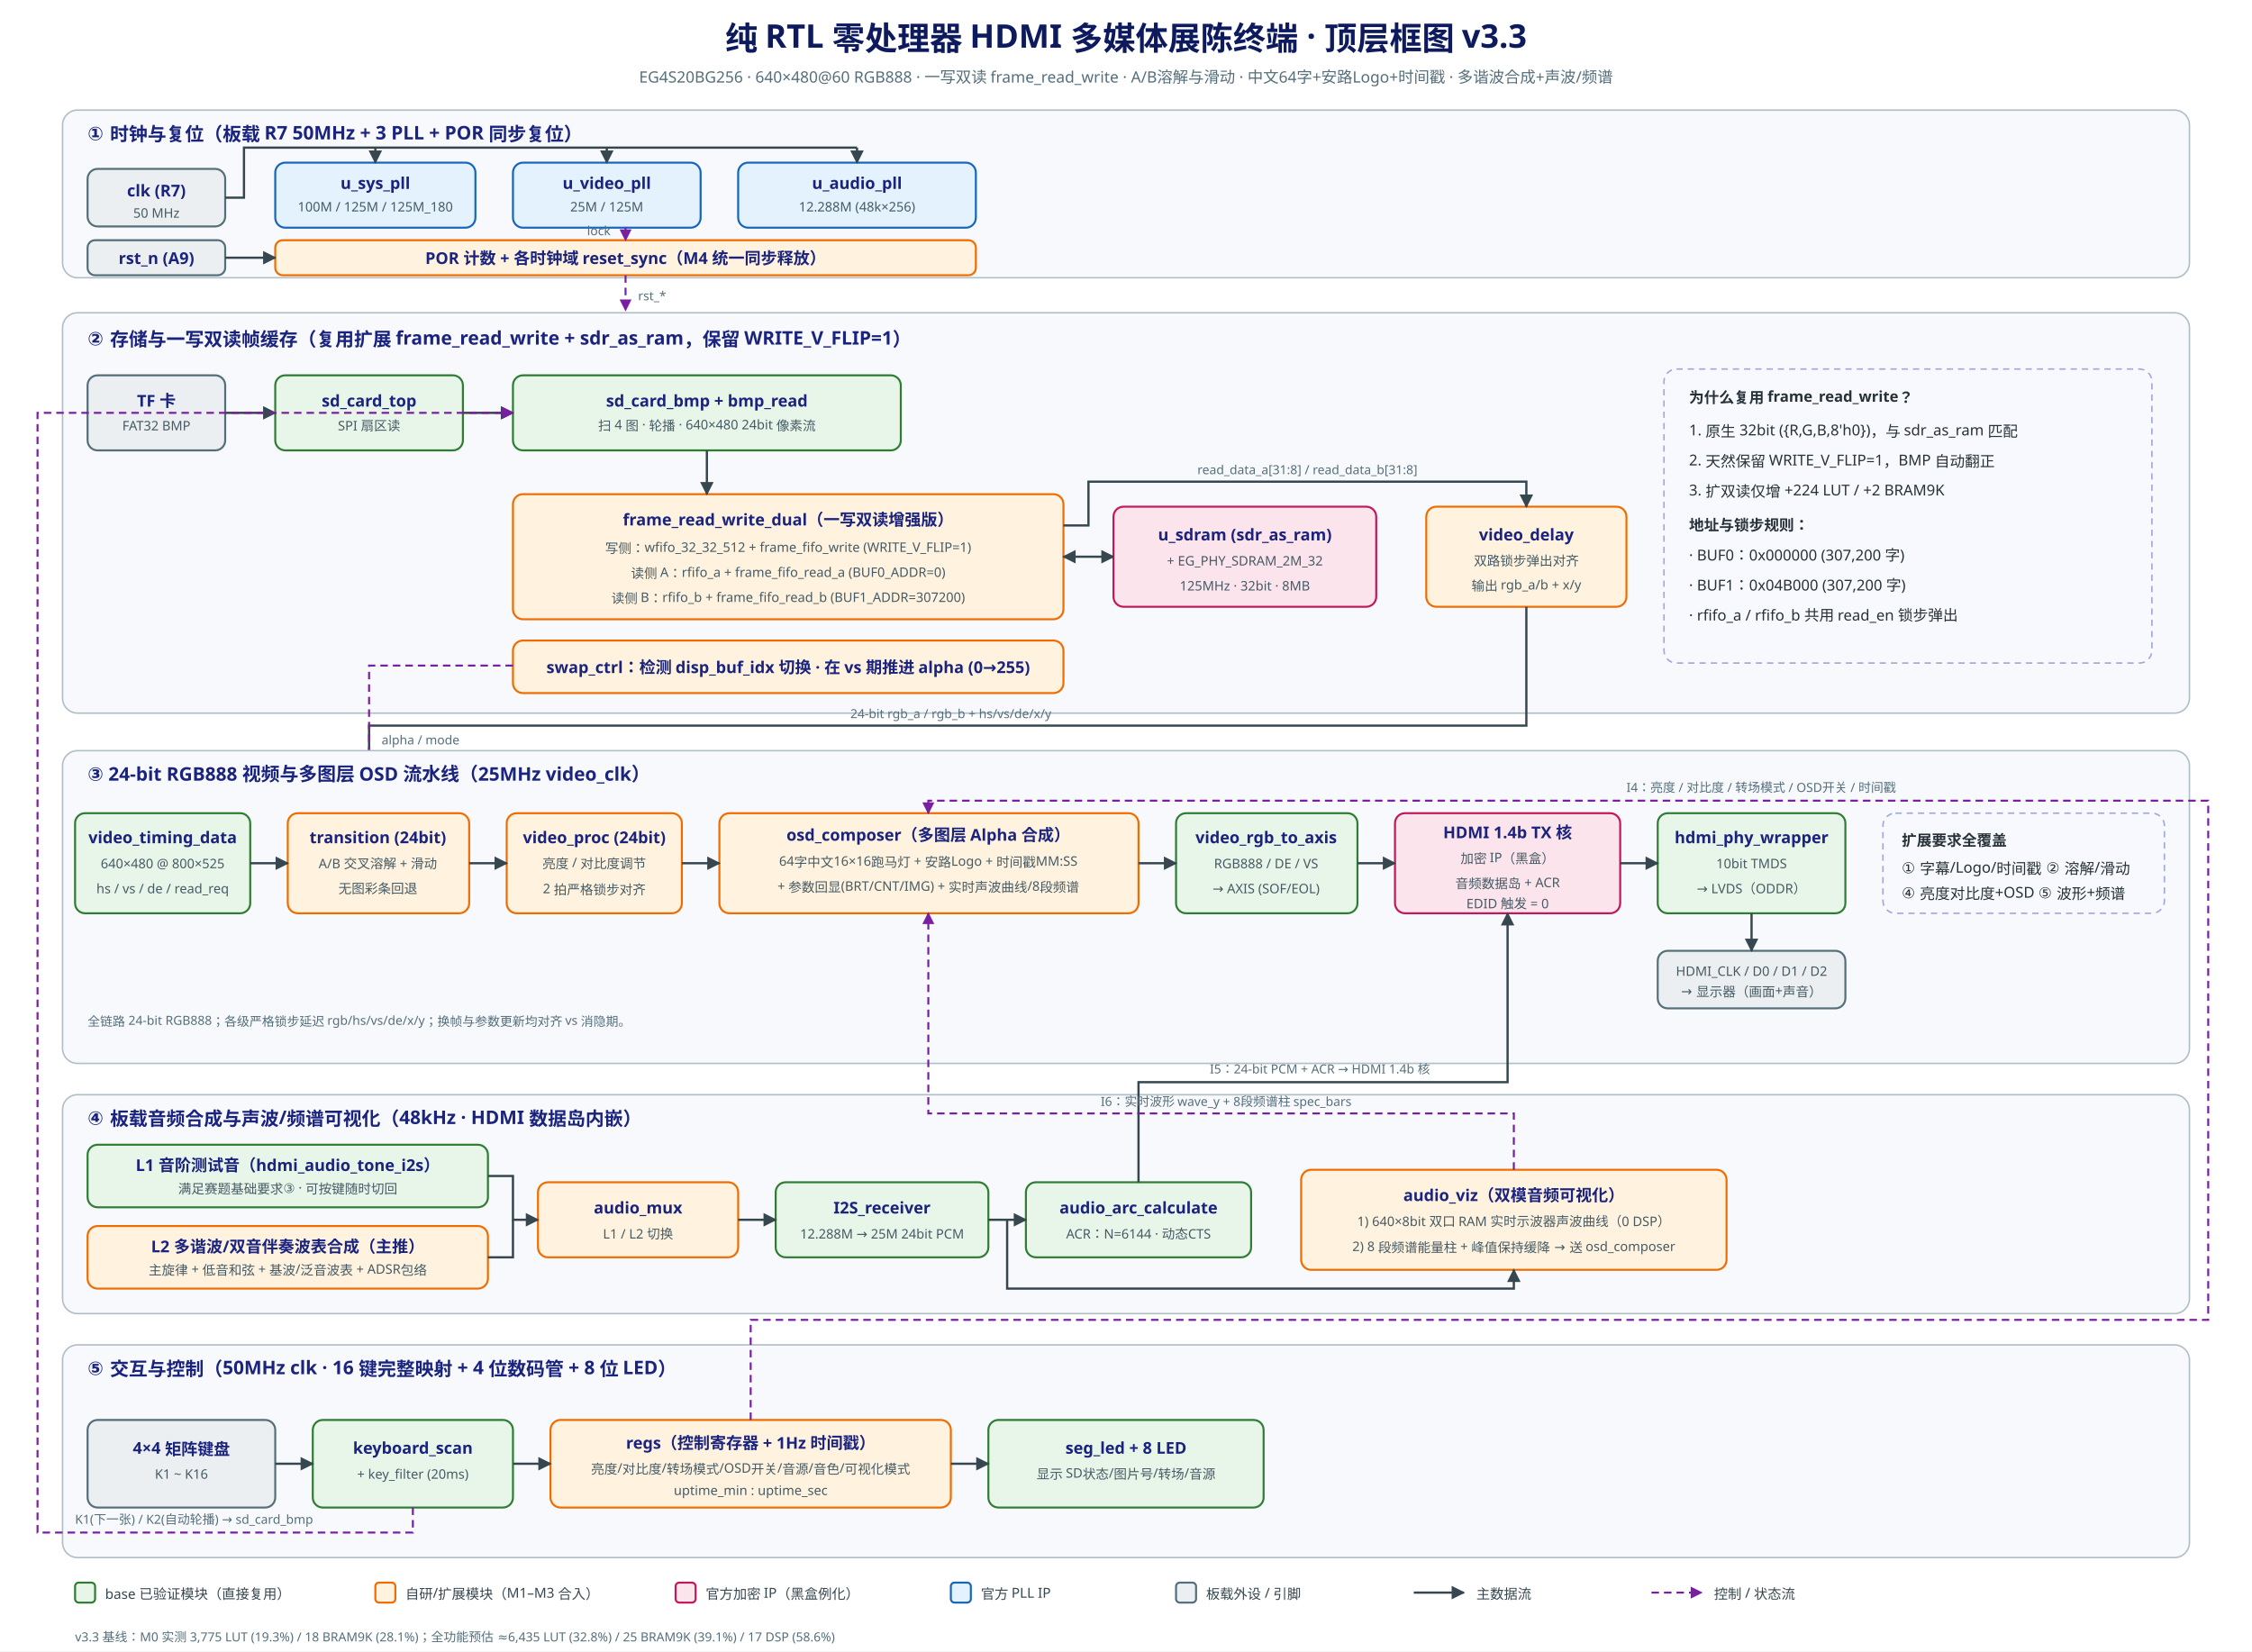
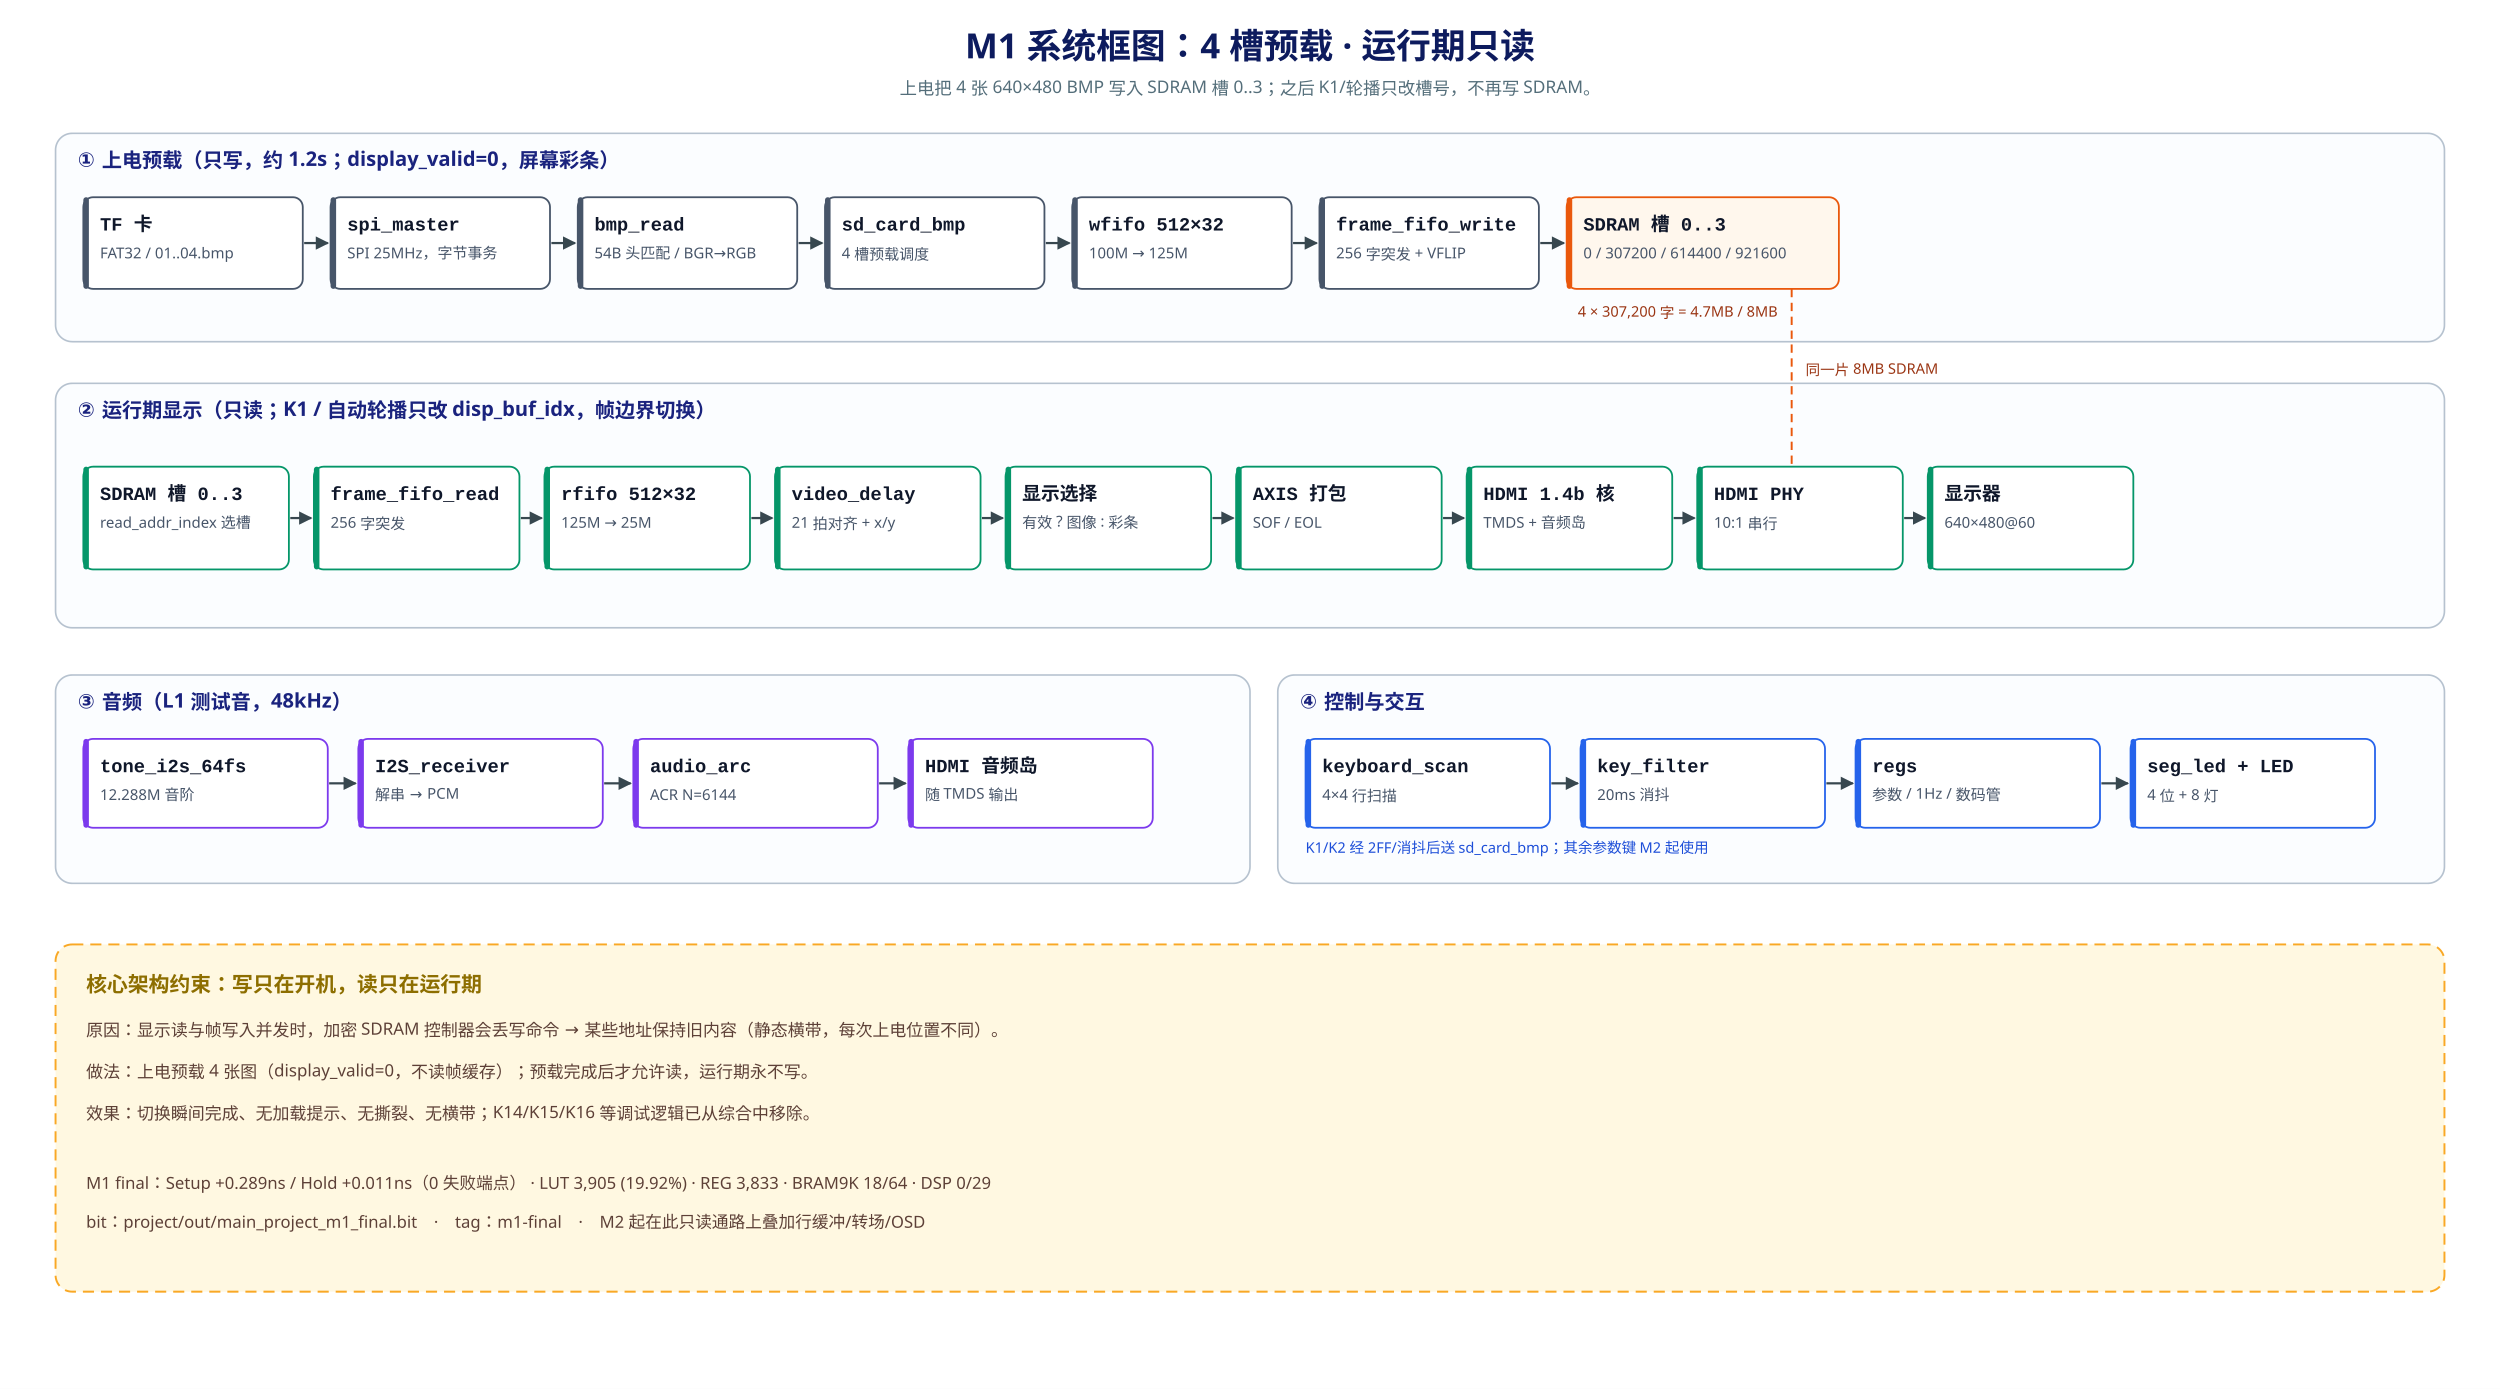
- <svg xmlns="http://www.w3.org/2000/svg" width="1800" height="1320" viewBox="0 0 1800 1320">
+ <svg xmlns="http://www.w3.org/2000/svg" width="1800" height="1000" viewBox="0 0 1800 1000">
  <defs>
-     <marker id="a" viewBox="0 0 10 10" refX="9" refY="5" markerWidth="6" markerHeight="6" orient="auto">
+     <marker id="ar" viewBox="0 0 10 10" refX="9" refY="5" markerWidth="6" markerHeight="6" orient="auto">
      <path d="M0,0 L10,5 L0,10 Z" fill="#37474f" />
-     </marker>
-     <marker id="as" viewBox="0 0 10 10" refX="1" refY="5" markerWidth="6" markerHeight="6" orient="auto">
-       <path d="M10,0 L0,5 L10,10 Z" fill="#37474f" />
-     </marker>
-     <marker id="ac" viewBox="0 0 10 10" refX="9" refY="5" markerWidth="6" markerHeight="6" orient="auto">
-       <path d="M0,0 L10,5 L0,10 Z" fill="#7b1fa2" />
    </marker>
  </defs>
  <style>
-     text { font-family:"Microsoft YaHei","SimHei","Segoe UI",sans-serif; }
-     .band { fill:#f7f9fc; stroke:#b0bec5; stroke-width:1.2; }
-     .off  { fill:#e8f5e9; stroke:#2e7d32; stroke-width:1.6; }
-     .self { fill:#fff3e0; stroke:#ef6c00; stroke-width:1.6; }
-     .enc  { fill:#fce4ec; stroke:#c2185b; stroke-width:1.6; }
-     .ip   { fill:#e3f2fd; stroke:#1565c0; stroke-width:1.6; }
-     .ext  { fill:#eceff1; stroke:#546e7a; stroke-width:1.6; }
-     .note { fill:#f8f9ff; stroke:#9fa8da; stroke-width:1.2; stroke-dasharray:5 4; }
-     .link { fill:none; stroke:#37474f; stroke-width:1.8; }
-     .ctrl { fill:none; stroke:#7b1fa2; stroke-width:1.6; stroke-dasharray:6 4; }
-     .h    { font-size:15px; font-weight:700; fill:#1a237e; }
-     .tt   { font-size:13px; font-weight:600; fill:#1a237e; text-anchor:middle; }
-     .ts   { font-size:10.5px; fill:#455a64; text-anchor:middle; }
-     .tl   { font-size:12px; fill:#263238; }
-     .sm   { font-size:10px; fill:#546e7a; }
-     .lg   { font-size:11px; fill:#37474f; }
-     .title{ font-size:26px; font-weight:700; fill:#0d1b5e; text-anchor:middle; }
-     .sub  { font-size:12.5px; fill:#546e7a; text-anchor:middle; }
-   </style>
-   <rect x="0" y="0" width="1800" height="1320" fill="#ffffff" />
-   <text class="title" x="900" y="40">纯 RTL 零处理器 HDMI 多媒体展陈终端 · 顶层框图 v3.3</text>
-   <text class="sub" x="900" y="66">EG4S20BG256 · 640×480@60 RGB888 · 一写双读 frame_read_write · A/B溶解与滑动 · 中文64字+安路Logo+时间戳 · 多谐波合成+声波/频谱</text>
-   <rect class="band" x="50" y="88" width="1700" height="134" rx="12" />
-   <text class="h" x="70" y="112">① 时钟与复位（板载 R7 50MHz + 3 PLL + POR 同步复位）</text>
-   <rect class="ext" x="70" y="135" width="110" height="46" rx="8" />
-   <text class="tt" x="125" y="157">clk (R7)</text>
-   <text class="ts" x="125" y="174">50 MHz</text>
-   <rect class="ip" x="220" y="130" width="160" height="52" rx="8" />
-   <text class="tt" x="300" y="151">u_sys_pll</text>
-   <text class="ts" x="300" y="169">100M / 125M / 125M_180</text>
-   <rect class="ip" x="410" y="130" width="150" height="52" rx="8" />
-   <text class="tt" x="485" y="151">u_video_pll</text>
-   <text class="ts" x="485" y="169">25M / 125M</text>
-   <rect class="ip" x="590" y="130" width="190" height="52" rx="8" />
-   <text class="tt" x="685" y="151">u_audio_pll</text>
-   <text class="ts" x="685" y="169">12.288M (48k×256)</text>
-   <rect class="ext" x="70" y="192" width="110" height="28" rx="6" />
-   <text class="tt" x="125" y="211">rst_n (A9)</text>
-   <rect class="self" x="220" y="192" width="560" height="28" rx="6" />
-   <text class="tt" x="500" y="211">POR 计数 + 各时钟域 reset_sync（M4 统一同步释放）</text>
-   <path class="link" d="M180,158 L195,158 L195,118 L685,118" />
-   <path class="link" d="M300,118 L300,130" marker-end="url(#a)" />
-   <path class="link" d="M485,118 L485,130" marker-end="url(#a)" />
-   <path class="link" d="M685,118 L685,130" marker-end="url(#a)" />
-   <path class="link" d="M180,206 L220,206" marker-end="url(#a)" />
-   <path class="ctrl" d="M500,182 L500,192" marker-end="url(#ac)" />
-   <text class="sm" x="488" y="188" text-anchor="end">lock</text>
-   <path class="ctrl" d="M500,220 L500,248" marker-end="url(#ac)" />
-   <text class="sm" x="510" y="240">rst_*</text>
-   <rect class="band" x="50" y="250" width="1700" height="320" rx="12" />
-   <text class="h" x="70" y="276">② 存储与一写双读帧缓存（复用扩展 frame_read_write + sdr_as_ram，保留 WRITE_V_FLIP=1）</text>
-   <rect class="ext" x="70" y="300" width="110" height="60" rx="8" />
-   <text class="tt" x="125" y="325">TF 卡</text>
-   <text class="ts" x="125" y="344">FAT32 BMP</text>
-   <rect class="off" x="220" y="300" width="150" height="60" rx="8" />
-   <text class="tt" x="295" y="325">sd_card_top</text>
-   <text class="ts" x="295" y="344">SPI 扇区读</text>
-   <rect class="off" x="410" y="300" width="310" height="60" rx="8" />
-   <text class="tt" x="565" y="325">sd_card_bmp + bmp_read</text>
-   <text class="ts" x="565" y="344">扫 4 图 · 轮播 · 640×480 24bit 像素流</text>
-   <rect class="self" x="410" y="395" width="440" height="100" rx="8" />
-   <text class="tt" x="630" y="420">frame_read_write_dual（一写双读增强版）</text>
-   <text class="ts" x="630" y="442">写侧：wfifo_32_32_512 + frame_fifo_write (WRITE_V_FLIP=1)</text>
-   <text class="ts" x="630" y="462">读侧 A：rfifo_a + frame_fifo_read_a (BUF0_ADDR=0)</text>
-   <text class="ts" x="630" y="482">读侧 B：rfifo_b + frame_fifo_read_b (BUF1_ADDR=307200)</text>
-   <rect class="enc" x="890" y="405" width="210" height="80" rx="8" />
-   <text class="tt" x="995" y="432">u_sdram (sdr_as_ram)</text>
-   <text class="ts" x="995" y="452">+ EG_PHY_SDRAM_2M_32</text>
-   <text class="ts" x="995" y="472">125MHz · 32bit · 8MB</text>
-   <rect class="self" x="1140" y="405" width="160" height="80" rx="8" />
-   <text class="tt" x="1220" y="432">video_delay</text>
-   <text class="ts" x="1220" y="452">双路锁步弹出对齐</text>
-   <text class="ts" x="1220" y="472">输出 rgb_a/b + x/y</text>
-   <rect class="self" x="410" y="512" width="440" height="42" rx="8" />
-   <text class="tt" x="630" y="538">swap_ctrl：检测 disp_buf_idx 切换 · 在 vs 期推进 alpha (0→255)</text>
-   <rect class="note" x="1330" y="295" width="390" height="235" rx="10" />
-   <text class="tl" x="1350" y="322" font-weight="600">为什么复用 frame_read_write？</text>
-   <text class="tl" x="1350" y="348">1. 原生 32bit ({R,G,B,8'h0})，与 sdr_as_ram 匹配</text>
-   <text class="tl" x="1350" y="372">2. 天然保留 WRITE_V_FLIP=1，BMP 自动翻正</text>
-   <text class="tl" x="1350" y="396">3. 扩双读仅增 +224 LUT / +2 BRAM9K</text>
-   <text class="tl" x="1350" y="424" font-weight="600">地址与锁步规则：</text>
-   <text class="tl" x="1350" y="448">· BUF0：0x000000 (307,200 字)</text>
-   <text class="tl" x="1350" y="472">· BUF1：0x04B000 (307,200 字)</text>
-   <text class="tl" x="1350" y="496">· rfifo_a / rfifo_b 共用 read_en 锁步弹出</text>
-   <path class="link" d="M180,330 L220,330" marker-end="url(#a)" />
-   <path class="link" d="M370,330 L410,330" marker-end="url(#a)" />
-   <path class="link" d="M565,360 L565,395" marker-end="url(#a)" />
-   <path class="link" d="M850,445 L890,445" marker-start="url(#as)" marker-end="url(#a)" />
-   <path class="link" d="M850,420 L870,420 L870,385 L1220,385 L1220,405" marker-end="url(#a)" />
-   <text class="sm" x="1045" y="379" text-anchor="middle">read_data_a[31:8] / read_data_b[31:8]</text>
-   <path class="link" d="M1220,485 L1220,580 L295,580 L295,650" marker-end="url(#a)" />
-   <text class="sm" x="760" y="574" text-anchor="middle">24-bit rgb_a / rgb_b + hs/vs/de/x/y</text>
-   <path class="ctrl" d="M410,532 L295,532 L295,650" marker-end="url(#ac)" />
-   <text class="sm" x="305" y="595">alpha / mode</text>
-   <rect class="band" x="50" y="600" width="1700" height="250" rx="12" />
-   <text class="h" x="70" y="624">③ 24-bit RGB888 视频与多图层 OSD 流水线（25MHz video_clk）</text>
-   <rect class="off" x="60" y="650" width="140" height="80" rx="8" />
-   <text class="tt" x="130" y="674">video_timing_data</text>
-   <text class="ts" x="130" y="694">640×480 @ 800×525</text>
-   <text class="ts" x="130" y="714">hs / vs / de / read_req</text>
-   <rect class="self" x="230" y="650" width="145" height="80" rx="8" />
-   <text class="tt" x="302" y="674">transition (24bit)</text>
-   <text class="ts" x="302" y="694">A/B 交叉溶解 + 滑动</text>
-   <text class="ts" x="302" y="714">无图彩条回退</text>
-   <rect class="self" x="405" y="650" width="140" height="80" rx="8" />
-   <text class="tt" x="475" y="674">video_proc (24bit)</text>
-   <text class="ts" x="475" y="694">亮度 / 对比度调节</text>
-   <text class="ts" x="475" y="714">2 拍严格锁步对齐</text>
-   <rect class="self" x="575" y="650" width="335" height="80" rx="8" />
-   <text class="tt" x="742" y="672">osd_composer（多图层 Alpha 合成）</text>
-   <text class="ts" x="742" y="692">64字中文16×16跑马灯 + 安路Logo + 时间戳MM:SS</text>
-   <text class="ts" x="742" y="712">+ 参数回显(BRT/CNT/IMG) + 实时声波曲线/8段频谱</text>
-   <rect class="off" x="940" y="650" width="145" height="80" rx="8" />
-   <text class="tt" x="1012" y="674">video_rgb_to_axis</text>
-   <text class="ts" x="1012" y="694">RGB888 / DE / VS</text>
-   <text class="ts" x="1012" y="714">→ AXIS (SOF/EOL)</text>
-   <rect class="enc" x="1115" y="650" width="180" height="80" rx="8" />
-   <text class="tt" x="1205" y="670">HDMI 1.4b TX 核</text>
-   <text class="ts" x="1205" y="690">加密 IP（黑盒）</text>
-   <text class="ts" x="1205" y="710">音频数据岛 + ACR</text>
-   <text class="ts" x="1205" y="726">EDID 触发 = 0</text>
-   <rect class="off" x="1325" y="650" width="150" height="80" rx="8" />
-   <text class="tt" x="1400" y="674">hdmi_phy_wrapper</text>
-   <text class="ts" x="1400" y="694">10bit TMDS</text>
-   <text class="ts" x="1400" y="714">→ LVDS（ODDR）</text>
-   <rect class="note" x="1505" y="650" width="225" height="80" rx="10" />
-   <text class="tl" x="1520" y="676" font-weight="600">扩展要求全覆盖</text>
-   <text class="tl" x="1520" y="698">① 字幕/Logo/时间戳 ② 溶解/滑动</text>
-   <text class="tl" x="1520" y="718">④ 亮度对比度+OSD ⑤ 波形+频谱</text>
-   <rect class="ext" x="1325" y="760" width="150" height="46" rx="8" />
-   <text class="ts" x="1400" y="780">HDMI_CLK / D0 / D1 / D2</text>
-   <text class="ts" x="1400" y="796">→ 显示器（画面+声音）</text>
-   <path class="link" d="M200,690 L230,690" marker-end="url(#a)" />
-   <path class="link" d="M375,690 L405,690" marker-end="url(#a)" />
-   <path class="link" d="M545,690 L575,690" marker-end="url(#a)" />
-   <path class="link" d="M910,690 L940,690" marker-end="url(#a)" />
-   <path class="link" d="M1085,690 L1115,690" marker-end="url(#a)" />
-   <path class="link" d="M1295,690 L1325,690" marker-end="url(#a)" />
-   <path class="link" d="M1400,730 L1400,760" marker-end="url(#a)" />
-   <text class="sm" x="70" y="820">全链路 24-bit RGB888；各级严格锁步延迟 rgb/hs/vs/de/x/y；换帧与参数更新均对齐 vs 消隐期。</text>
-   <rect class="band" x="50" y="875" width="1700" height="175" rx="12" />
-   <text class="h" x="70" y="899">④ 板载音频合成与声波/频谱可视化（48kHz · HDMI 数据岛内嵌）</text>
-   <rect class="off" x="70" y="915" width="320" height="50" rx="8" />
-   <text class="tt" x="230" y="936">L1 音阶测试音（hdmi_audio_tone_i2s）</text>
-   <text class="ts" x="230" y="954">满足赛题基础要求③ · 可按键随时切回</text>
-   <rect class="self" x="70" y="980" width="320" height="50" rx="8" />
-   <text class="tt" x="230" y="1001">L2 多谐波/双音伴奏波表合成（主推）</text>
-   <text class="ts" x="230" y="1019">主旋律 + 低音和弦 + 基波/泛音波表 + ADSR包络</text>
-   <rect class="self" x="430" y="945" width="160" height="60" rx="8" />
-   <text class="tt" x="510" y="970">audio_mux</text>
-   <text class="ts" x="510" y="990">L1 / L2 切换</text>
-   <rect class="off" x="620" y="945" width="170" height="60" rx="8" />
-   <text class="tt" x="705" y="970">I2S_receiver</text>
-   <text class="ts" x="705" y="990">12.288M → 25M 24bit PCM</text>
-   <rect class="off" x="820" y="945" width="180" height="60" rx="8" />
-   <text class="tt" x="910" y="970">audio_arc_calculate</text>
-   <text class="ts" x="910" y="990">ACR：N=6144 · 动态CTS</text>
-   <rect class="self" x="1040" y="935" width="340" height="80" rx="8" />
-   <text class="tt" x="1210" y="960">audio_viz（双模音频可视化）</text>
-   <text class="ts" x="1210" y="980">1) 640×8bit 双口 RAM 实时示波器声波曲线（0 DSP）</text>
-   <text class="ts" x="1210" y="1000">2) 8 段频谱能量柱 + 峰值保持缓降 → 送 osd_composer</text>
-   <path class="link" d="M390,940 L410,940 L410,975 L430,975" marker-end="url(#a)" />
-   <path class="link" d="M390,1005 L410,1005 L410,975" />
-   <path class="link" d="M590,975 L620,975" marker-end="url(#a)" />
-   <path class="link" d="M790,975 L820,975" marker-end="url(#a)" />
-   <path class="link" d="M910,945 L910,865 L1205,865 L1205,730" marker-end="url(#a)" />
-   <text class="sm" x="1055" y="858" text-anchor="middle">I5：24-bit PCM + ACR → HDMI 1.4b 核</text>
-   <path class="link" d="M805,975 L805,1030 L1210,1030 L1210,1015" marker-end="url(#a)" />
-   <path class="ctrl" d="M1210,935 L1210,890 L742,890 L742,730" marker-end="url(#ac)" />
-   <text class="sm" x="980" y="884" text-anchor="middle">I6：实时波形 wave_y + 8段频谱柱 spec_bars</text>
-   <rect class="band" x="50" y="1075" width="1700" height="170" rx="12" />
-   <text class="h" x="70" y="1099">⑤ 交互与控制（50MHz clk · 16 键完整映射 + 4 位数码管 + 8 位 LED）</text>
-   <rect class="ext" x="70" y="1135" width="150" height="70" rx="8" />
-   <text class="tt" x="145" y="1162">4×4 矩阵键盘</text>
-   <text class="ts" x="145" y="1182">K1 ~ K16</text>
-   <rect class="off" x="250" y="1135" width="160" height="70" rx="8" />
-   <text class="tt" x="330" y="1162">keyboard_scan</text>
-   <text class="ts" x="330" y="1182">+ key_filter (20ms)</text>
-   <rect class="self" x="440" y="1135" width="320" height="70" rx="8" />
-   <text class="tt" x="600" y="1158">regs（控制寄存器 + 1Hz 时间戳）</text>
-   <text class="ts" x="600" y="1178">亮度/对比度/转场模式/OSD开关/音源/音色/可视化模式</text>
-   <text class="ts" x="600" y="1195">uptime_min : uptime_sec</text>
-   <rect class="off" x="790" y="1135" width="220" height="70" rx="8" />
-   <text class="tt" x="900" y="1162">seg_led + 8 LED</text>
-   <text class="ts" x="900" y="1182">显示 SD状态/图片号/转场/音源</text>
-   <path class="link" d="M220,1170 L250,1170" marker-end="url(#a)" />
-   <path class="link" d="M410,1170 L440,1170" marker-end="url(#a)" />
-   <path class="link" d="M760,1170 L790,1170" marker-end="url(#a)" />
-   <path class="ctrl" d="M330,1205 L330,1225 L30,1225 L30,330 L410,330" marker-end="url(#ac)" />
-   <text class="sm" x="60" y="1218">K1(下一张) / K2(自动轮播) → sd_card_bmp</text>
-   <path class="ctrl" d="M600,1135 L600,1055 L1765,1055 L1765,640 L742,640 L742,650" marker-end="url(#ac)" />
-   <text class="sm" x="1300" y="633">I4：亮度 / 对比度 / 转场模式 / OSD开关 / 时间戳</text>
-   <rect class="off" x="60" y="1265" width="16" height="16" rx="3" />
-   <text class="lg" x="84" y="1278">base 已验证模块（直接复用）</text>
-   <rect class="self" x="300" y="1265" width="16" height="16" rx="3" />
-   <text class="lg" x="324" y="1278">自研/扩展模块（M1–M3 合入）</text>
-   <rect class="enc" x="540" y="1265" width="16" height="16" rx="3" />
-   <text class="lg" x="564" y="1278">官方加密 IP（黑盒例化）</text>
-   <rect class="ip" x="760" y="1265" width="16" height="16" rx="3" />
-   <text class="lg" x="784" y="1278">官方 PLL IP</text>
-   <rect class="ext" x="940" y="1265" width="16" height="16" rx="3" />
-   <text class="lg" x="964" y="1278">板载外设 / 引脚</text>
-   <path class="link" d="M1130,1273 L1170,1273" marker-end="url(#a)" />
-   <text class="lg" x="1180" y="1278">主数据流</text>
-   <path class="ctrl" d="M1320,1273 L1360,1273" marker-end="url(#ac)" />
-   <text class="lg" x="1370" y="1278">控制 / 状态流</text>
-   <text class="sm" x="60" y="1312">v3.3 基线：M0 实测 3,775 LUT (19.3%) / 18 BRAM9K (28.1%)；全功能预估 ≈6,435 LUT (32.8%) / 25 BRAM9K (39.1%) / 17 DSP (58.6%)</text>
+ text { font-family:"Microsoft YaHei","PingFang SC","SimHei","Segoe UI",sans-serif; }
+ .mono, text[font-family="mono"] { font-family:"Cascadia Mono","Consolas","Courier New",monospace; }
+ </style>
+   <rect x="0" y="0" width="1800" height="1000" fill="#ffffff" />
+   <text x="900" y="42" font-size="25" font-weight="700" fill="#0d1b5e" text-anchor="middle">M1 系统框图：4 槽预载 · 运行期只读</text>
+   <text x="900" y="68" font-size="12.5" fill="#546e7a" text-anchor="middle">上电把 4 张 640×480 BMP 写入 SDRAM 槽 0..3；之后 K1/轮播只改槽号，不再写 SDRAM。</text>
+   <rect x="40" y="96" width="1720" height="150" rx="12" fill="#fbfdff" stroke="#b6c2cf" stroke-width="1.2" />
+   <text x="56" y="120" font-size="14.5" font-weight="700" fill="#1a237e">① 上电预载（只写，约 1.2s；display_valid=0，屏幕彩条）</text>
+   <rect x="60" y="142" width="158" height="66" rx="7" fill="#ffffff" stroke="#475569" stroke-width="1.3" />
+   <rect x="60" y="142" width="4" height="66" rx="2" fill="#475569" />
+   <text x="72" y="166" font-family="mono" font-size="13.5" font-weight="700" fill="#0f172a">TF 卡</text>
+   <text x="72" y="186" font-size="10.8" fill="#475569">FAT32 / 01..04.bmp</text>
+   <rect x="238" y="142" width="158" height="66" rx="7" fill="#ffffff" stroke="#475569" stroke-width="1.3" />
+   <rect x="238" y="142" width="4" height="66" rx="2" fill="#475569" />
+   <text x="250" y="166" font-family="mono" font-size="13.5" font-weight="700" fill="#0f172a">spi_master</text>
+   <text x="250" y="186" font-size="10.8" fill="#475569">SPI 25MHz，字节事务</text>
+   <rect x="416" y="142" width="158" height="66" rx="7" fill="#ffffff" stroke="#475569" stroke-width="1.3" />
+   <rect x="416" y="142" width="4" height="66" rx="2" fill="#475569" />
+   <text x="428" y="166" font-family="mono" font-size="13.5" font-weight="700" fill="#0f172a">bmp_read</text>
+   <text x="428" y="186" font-size="10.8" fill="#475569">54B 头匹配 / BGR→RGB</text>
+   <rect x="594" y="142" width="158" height="66" rx="7" fill="#ffffff" stroke="#475569" stroke-width="1.3" />
+   <rect x="594" y="142" width="4" height="66" rx="2" fill="#475569" />
+   <text x="606" y="166" font-family="mono" font-size="13.5" font-weight="700" fill="#0f172a">sd_card_bmp</text>
+   <text x="606" y="186" font-size="10.8" fill="#475569">4 槽预载调度</text>
+   <rect x="772" y="142" width="158" height="66" rx="7" fill="#ffffff" stroke="#475569" stroke-width="1.3" />
+   <rect x="772" y="142" width="4" height="66" rx="2" fill="#475569" />
+   <text x="784" y="166" font-family="mono" font-size="13.5" font-weight="700" fill="#0f172a">wfifo 512×32</text>
+   <text x="784" y="186" font-size="10.8" fill="#475569">100M → 125M</text>
+   <rect x="950" y="142" width="158" height="66" rx="7" fill="#ffffff" stroke="#475569" stroke-width="1.3" />
+   <rect x="950" y="142" width="4" height="66" rx="2" fill="#475569" />
+   <text x="962" y="166" font-family="mono" font-size="13.5" font-weight="700" fill="#0f172a">frame_fifo_write</text>
+   <text x="962" y="186" font-size="10.8" fill="#475569">256 字突发 + VFLIP</text>
+   <line x1="219" y1="175" x2="236" y2="175" stroke="#37474f" stroke-width="1.6" marker-end="url(#ar)" />
+   <line x1="397" y1="175" x2="414" y2="175" stroke="#37474f" stroke-width="1.6" marker-end="url(#ar)" />
+   <line x1="575" y1="175" x2="592" y2="175" stroke="#37474f" stroke-width="1.6" marker-end="url(#ar)" />
+   <line x1="753" y1="175" x2="770" y2="175" stroke="#37474f" stroke-width="1.6" marker-end="url(#ar)" />
+   <line x1="931" y1="175" x2="948" y2="175" stroke="#37474f" stroke-width="1.6" marker-end="url(#ar)" />
+   <rect x="1128" y="142" width="196" height="66" rx="7" fill="#fff7ed" stroke="#ea580c" stroke-width="1.3" />
+   <rect x="1128" y="142" width="4" height="66" rx="2" fill="#ea580c" />
+   <text x="1140" y="166" font-family="mono" font-size="13.5" font-weight="700" fill="#0f172a">SDRAM 槽 0..3</text>
+   <text x="1140" y="186" font-size="10.8" fill="#475569">0 / 307200 / 614400 / 921600</text>
+   <line x1="1109" y1="175" x2="1126" y2="175" stroke="#37474f" stroke-width="1.6" marker-end="url(#ar)" />
+   <text x="1136" y="228" font-size="10.5" fill="#9a3412">4 × 307,200 字 = 4.7MB / 8MB</text>
+   <rect x="40" y="276" width="1720" height="176" rx="12" fill="#fbfdff" stroke="#b6c2cf" stroke-width="1.2" />
+   <text x="56" y="300" font-size="14.5" font-weight="700" fill="#1a237e">② 运行期显示（只读；K1 / 自动轮播只改 disp_buf_idx，帧边界切换）</text>
+   <rect x="60" y="336" width="148" height="74" rx="7" fill="#ffffff" stroke="#059669" stroke-width="1.3" />
+   <rect x="60" y="336" width="4" height="74" rx="2" fill="#059669" />
+   <text x="72" y="360" font-family="mono" font-size="13.5" font-weight="700" fill="#0f172a">SDRAM 槽 0..3</text>
+   <text x="72" y="380" font-size="10.8" fill="#475569">read_addr_index 选槽</text>
+   <rect x="226" y="336" width="148" height="74" rx="7" fill="#ffffff" stroke="#059669" stroke-width="1.3" />
+   <rect x="226" y="336" width="4" height="74" rx="2" fill="#059669" />
+   <text x="238" y="360" font-family="mono" font-size="13.5" font-weight="700" fill="#0f172a">frame_fifo_read</text>
+   <text x="238" y="380" font-size="10.8" fill="#475569">256 字突发</text>
+   <rect x="392" y="336" width="148" height="74" rx="7" fill="#ffffff" stroke="#059669" stroke-width="1.3" />
+   <rect x="392" y="336" width="4" height="74" rx="2" fill="#059669" />
+   <text x="404" y="360" font-family="mono" font-size="13.5" font-weight="700" fill="#0f172a">rfifo 512×32</text>
+   <text x="404" y="380" font-size="10.8" fill="#475569">125M → 25M</text>
+   <rect x="558" y="336" width="148" height="74" rx="7" fill="#ffffff" stroke="#059669" stroke-width="1.3" />
+   <rect x="558" y="336" width="4" height="74" rx="2" fill="#059669" />
+   <text x="570" y="360" font-family="mono" font-size="13.5" font-weight="700" fill="#0f172a">video_delay</text>
+   <text x="570" y="380" font-size="10.8" fill="#475569">21 拍对齐 + x/y</text>
+   <rect x="724" y="336" width="148" height="74" rx="7" fill="#ffffff" stroke="#059669" stroke-width="1.3" />
+   <rect x="724" y="336" width="4" height="74" rx="2" fill="#059669" />
+   <text x="736" y="360" font-family="mono" font-size="13.5" font-weight="700" fill="#0f172a">显示选择</text>
+   <text x="736" y="380" font-size="10.8" fill="#475569">有效 ? 图像 : 彩条</text>
+   <rect x="890" y="336" width="148" height="74" rx="7" fill="#ffffff" stroke="#059669" stroke-width="1.3" />
+   <rect x="890" y="336" width="4" height="74" rx="2" fill="#059669" />
+   <text x="902" y="360" font-family="mono" font-size="13.5" font-weight="700" fill="#0f172a">AXIS 打包</text>
+   <text x="902" y="380" font-size="10.8" fill="#475569">SOF / EOL</text>
+   <rect x="1056" y="336" width="148" height="74" rx="7" fill="#ffffff" stroke="#059669" stroke-width="1.3" />
+   <rect x="1056" y="336" width="4" height="74" rx="2" fill="#059669" />
+   <text x="1068" y="360" font-family="mono" font-size="13.5" font-weight="700" fill="#0f172a">HDMI 1.4b 核</text>
+   <text x="1068" y="380" font-size="10.8" fill="#475569">TMDS + 音频岛</text>
+   <rect x="1222" y="336" width="148" height="74" rx="7" fill="#ffffff" stroke="#059669" stroke-width="1.3" />
+   <rect x="1222" y="336" width="4" height="74" rx="2" fill="#059669" />
+   <text x="1234" y="360" font-family="mono" font-size="13.5" font-weight="700" fill="#0f172a">HDMI PHY</text>
+   <text x="1234" y="380" font-size="10.8" fill="#475569">10:1 串行</text>
+   <rect x="1388" y="336" width="148" height="74" rx="7" fill="#ffffff" stroke="#059669" stroke-width="1.3" />
+   <rect x="1388" y="336" width="4" height="74" rx="2" fill="#059669" />
+   <text x="1400" y="360" font-family="mono" font-size="13.5" font-weight="700" fill="#0f172a">显示器</text>
+   <text x="1400" y="380" font-size="10.8" fill="#475569">640×480@60</text>
+   <line x1="209" y1="373" x2="224" y2="373" stroke="#37474f" stroke-width="1.6" marker-end="url(#ar)" />
+   <line x1="375" y1="373" x2="390" y2="373" stroke="#37474f" stroke-width="1.6" marker-end="url(#ar)" />
+   <line x1="541" y1="373" x2="556" y2="373" stroke="#37474f" stroke-width="1.6" marker-end="url(#ar)" />
+   <line x1="707" y1="373" x2="722" y2="373" stroke="#37474f" stroke-width="1.6" marker-end="url(#ar)" />
+   <line x1="873" y1="373" x2="888" y2="373" stroke="#37474f" stroke-width="1.6" marker-end="url(#ar)" />
+   <line x1="1039" y1="373" x2="1054" y2="373" stroke="#37474f" stroke-width="1.6" marker-end="url(#ar)" />
+   <line x1="1205" y1="373" x2="1220" y2="373" stroke="#37474f" stroke-width="1.6" marker-end="url(#ar)" />
+   <line x1="1371" y1="373" x2="1386" y2="373" stroke="#37474f" stroke-width="1.6" marker-end="url(#ar)" />
+   <line x1="1290" y1="208" x2="1290" y2="336" stroke="#ea580c" stroke-width="1.4" stroke-dasharray="6 4" />
+   <text x="1300" y="270" font-size="10.5" fill="#9a3412">同一片 8MB SDRAM</text>
+   <rect x="40" y="486" width="860" height="150" rx="12" fill="#fbfdff" stroke="#b6c2cf" stroke-width="1.2" />
+   <text x="56" y="510" font-size="14.5" font-weight="700" fill="#1a237e">③ 音频（L1 测试音，48kHz）</text>
+   <rect x="60" y="532" width="176" height="64" rx="7" fill="#ffffff" stroke="#7c3aed" stroke-width="1.3" />
+   <rect x="60" y="532" width="4" height="64" rx="2" fill="#7c3aed" />
+   <text x="72" y="556" font-family="mono" font-size="13.5" font-weight="700" fill="#0f172a">tone_i2s_64fs</text>
+   <text x="72" y="576" font-size="10.8" fill="#475569">12.288M 音阶</text>
+   <rect x="258" y="532" width="176" height="64" rx="7" fill="#ffffff" stroke="#7c3aed" stroke-width="1.3" />
+   <rect x="258" y="532" width="4" height="64" rx="2" fill="#7c3aed" />
+   <text x="270" y="556" font-family="mono" font-size="13.5" font-weight="700" fill="#0f172a">I2S_receiver</text>
+   <text x="270" y="576" font-size="10.8" fill="#475569">解串 → PCM</text>
+   <rect x="456" y="532" width="176" height="64" rx="7" fill="#ffffff" stroke="#7c3aed" stroke-width="1.3" />
+   <rect x="456" y="532" width="4" height="64" rx="2" fill="#7c3aed" />
+   <text x="468" y="556" font-family="mono" font-size="13.5" font-weight="700" fill="#0f172a">audio_arc</text>
+   <text x="468" y="576" font-size="10.8" fill="#475569">ACR N=6144</text>
+   <rect x="654" y="532" width="176" height="64" rx="7" fill="#ffffff" stroke="#7c3aed" stroke-width="1.3" />
+   <rect x="654" y="532" width="4" height="64" rx="2" fill="#7c3aed" />
+   <text x="666" y="556" font-family="mono" font-size="13.5" font-weight="700" fill="#0f172a">HDMI 音频岛</text>
+   <text x="666" y="576" font-size="10.8" fill="#475569">随 TMDS 输出</text>
+   <line x1="237" y1="564" x2="256" y2="564" stroke="#37474f" stroke-width="1.6" marker-end="url(#ar)" />
+   <line x1="435" y1="564" x2="454" y2="564" stroke="#37474f" stroke-width="1.6" marker-end="url(#ar)" />
+   <line x1="633" y1="564" x2="652" y2="564" stroke="#37474f" stroke-width="1.6" marker-end="url(#ar)" />
+   <rect x="920" y="486" width="840" height="150" rx="12" fill="#fbfdff" stroke="#b6c2cf" stroke-width="1.2" />
+   <text x="936" y="510" font-size="14.5" font-weight="700" fill="#1a237e">④ 控制与交互</text>
+   <rect x="940" y="532" width="176" height="64" rx="7" fill="#ffffff" stroke="#2563eb" stroke-width="1.3" />
+   <rect x="940" y="532" width="4" height="64" rx="2" fill="#2563eb" />
+   <text x="952" y="556" font-family="mono" font-size="13.5" font-weight="700" fill="#0f172a">keyboard_scan</text>
+   <text x="952" y="576" font-size="10.8" fill="#475569">4×4 行扫描</text>
+   <rect x="1138" y="532" width="176" height="64" rx="7" fill="#ffffff" stroke="#2563eb" stroke-width="1.3" />
+   <rect x="1138" y="532" width="4" height="64" rx="2" fill="#2563eb" />
+   <text x="1150" y="556" font-family="mono" font-size="13.5" font-weight="700" fill="#0f172a">key_filter</text>
+   <text x="1150" y="576" font-size="10.8" fill="#475569">20ms 消抖</text>
+   <rect x="1336" y="532" width="176" height="64" rx="7" fill="#ffffff" stroke="#2563eb" stroke-width="1.3" />
+   <rect x="1336" y="532" width="4" height="64" rx="2" fill="#2563eb" />
+   <text x="1348" y="556" font-family="mono" font-size="13.5" font-weight="700" fill="#0f172a">regs</text>
+   <text x="1348" y="576" font-size="10.8" fill="#475569">参数 / 1Hz / 数码管</text>
+   <rect x="1534" y="532" width="176" height="64" rx="7" fill="#ffffff" stroke="#2563eb" stroke-width="1.3" />
+   <rect x="1534" y="532" width="4" height="64" rx="2" fill="#2563eb" />
+   <text x="1546" y="556" font-family="mono" font-size="13.5" font-weight="700" fill="#0f172a">seg_led + LED</text>
+   <text x="1546" y="576" font-size="10.8" fill="#475569">4 位 + 8 灯</text>
+   <line x1="1117" y1="564" x2="1136" y2="564" stroke="#37474f" stroke-width="1.6" marker-end="url(#ar)" />
+   <line x1="1315" y1="564" x2="1334" y2="564" stroke="#37474f" stroke-width="1.6" marker-end="url(#ar)" />
+   <line x1="1513" y1="564" x2="1532" y2="564" stroke="#37474f" stroke-width="1.6" marker-end="url(#ar)" />
+   <text x="940" y="614" font-size="10.5" fill="#1d4ed8">K1/K2 经 2FF/消抖后送 sd_card_bmp；其余参数键 M2 起使用</text>
+   <rect x="40" y="680" width="1720" height="250" rx="12" fill="#fff8e1" stroke="#f9a825" stroke-width="1.4" stroke-dasharray="8 5" />
+   <text x="62" y="714" font-size="15" font-weight="700" fill="#8d6e00">核心架构约束：写只在开机，读只在运行期</text>
+   <text x="62" y="746" font-size="12.2" fill="#5d4037">原因：显示读与帧写入并发时，加密 SDRAM 控制器会丢写命令 → 某些地址保持旧内容（静态横带，每次上电位置不同）。</text>
+   <text x="62" y="776" font-size="12.2" fill="#5d4037">做法：上电预载 4 张图（display_valid=0，不读帧缓存）；预载完成后才允许读，运行期永不写。</text>
+   <text x="62" y="806" font-size="12.2" fill="#5d4037">效果：切换瞬间完成、无加载提示、无撕裂、无横带；K14/K15/K16 等调试逻辑已从综合中移除。</text>
+   <text x="62" y="856" font-size="12" fill="#5d4037">M1 final：Setup +0.289ns / Hold +0.011ns（0 失败端点） · LUT 3,905 (19.92%) · REG 3,833 · BRAM9K 18/64 · DSP 0/29</text>
+   <text x="62" y="884" font-size="12" fill="#5d4037">bit：project/out/main_project_m1_final.bit　·　tag：m1-final　·　M2 起在此只读通路上叠加行缓冲/转场/OSD</text>
</svg>
